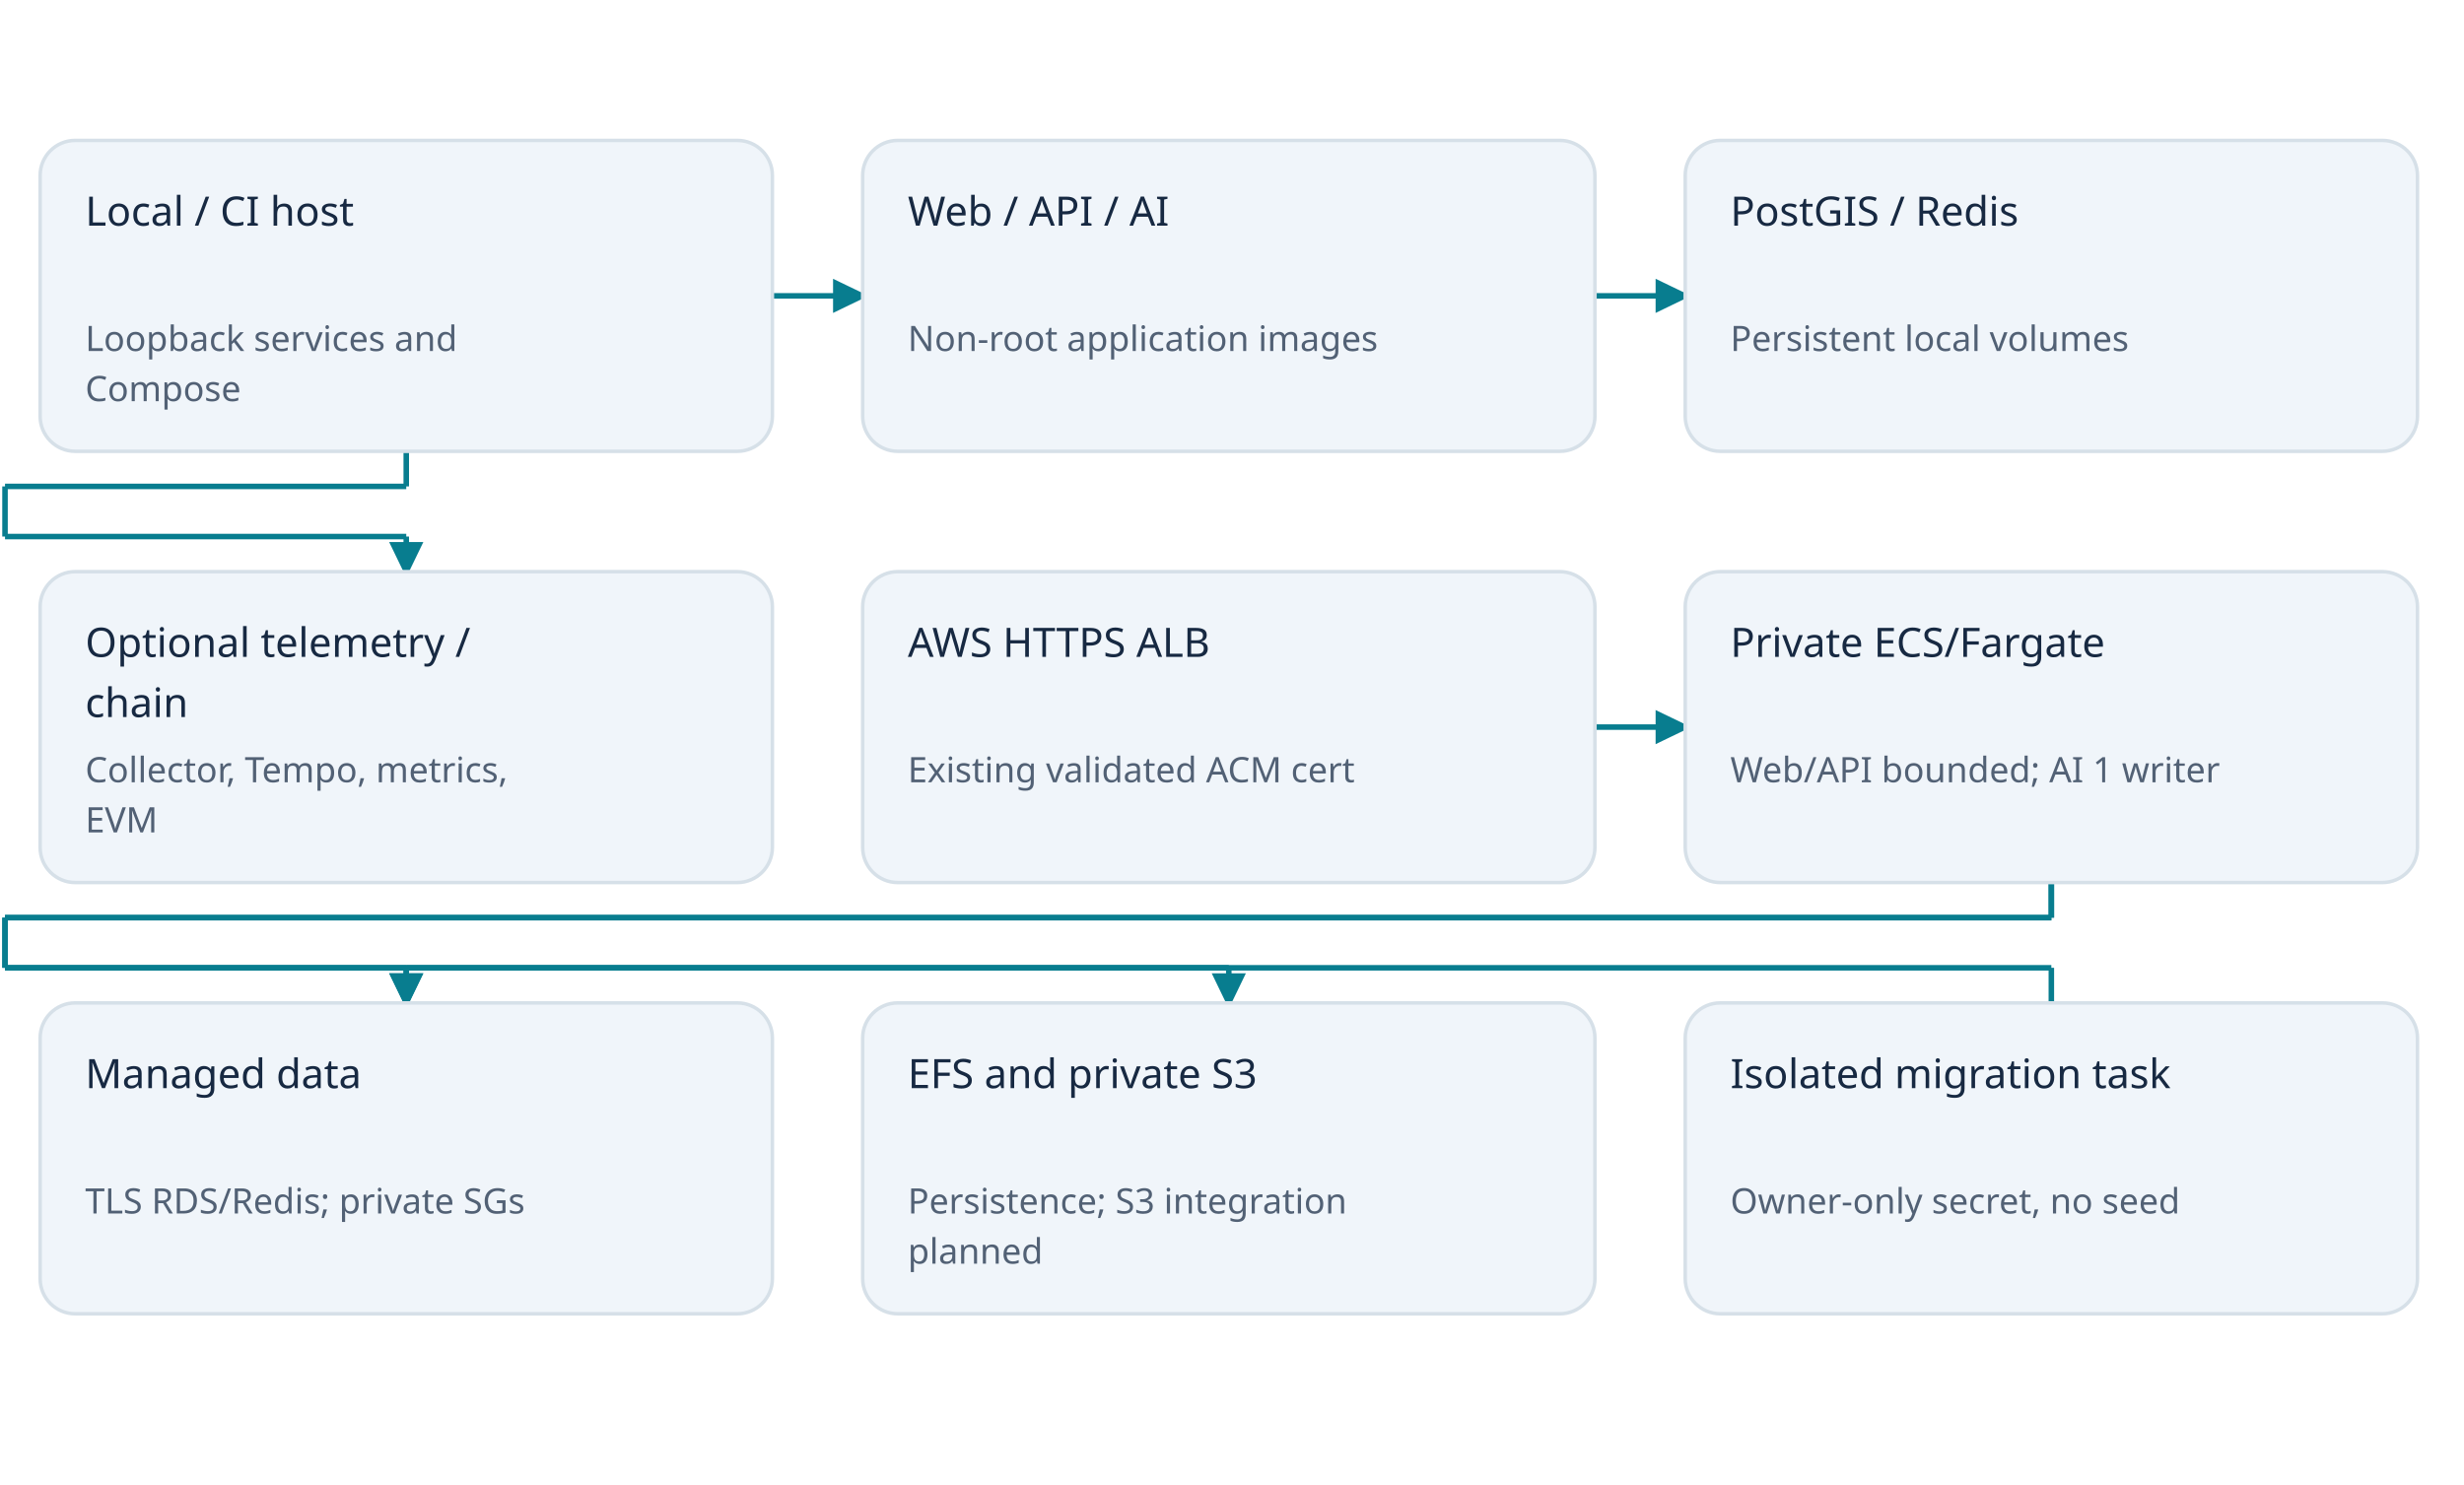
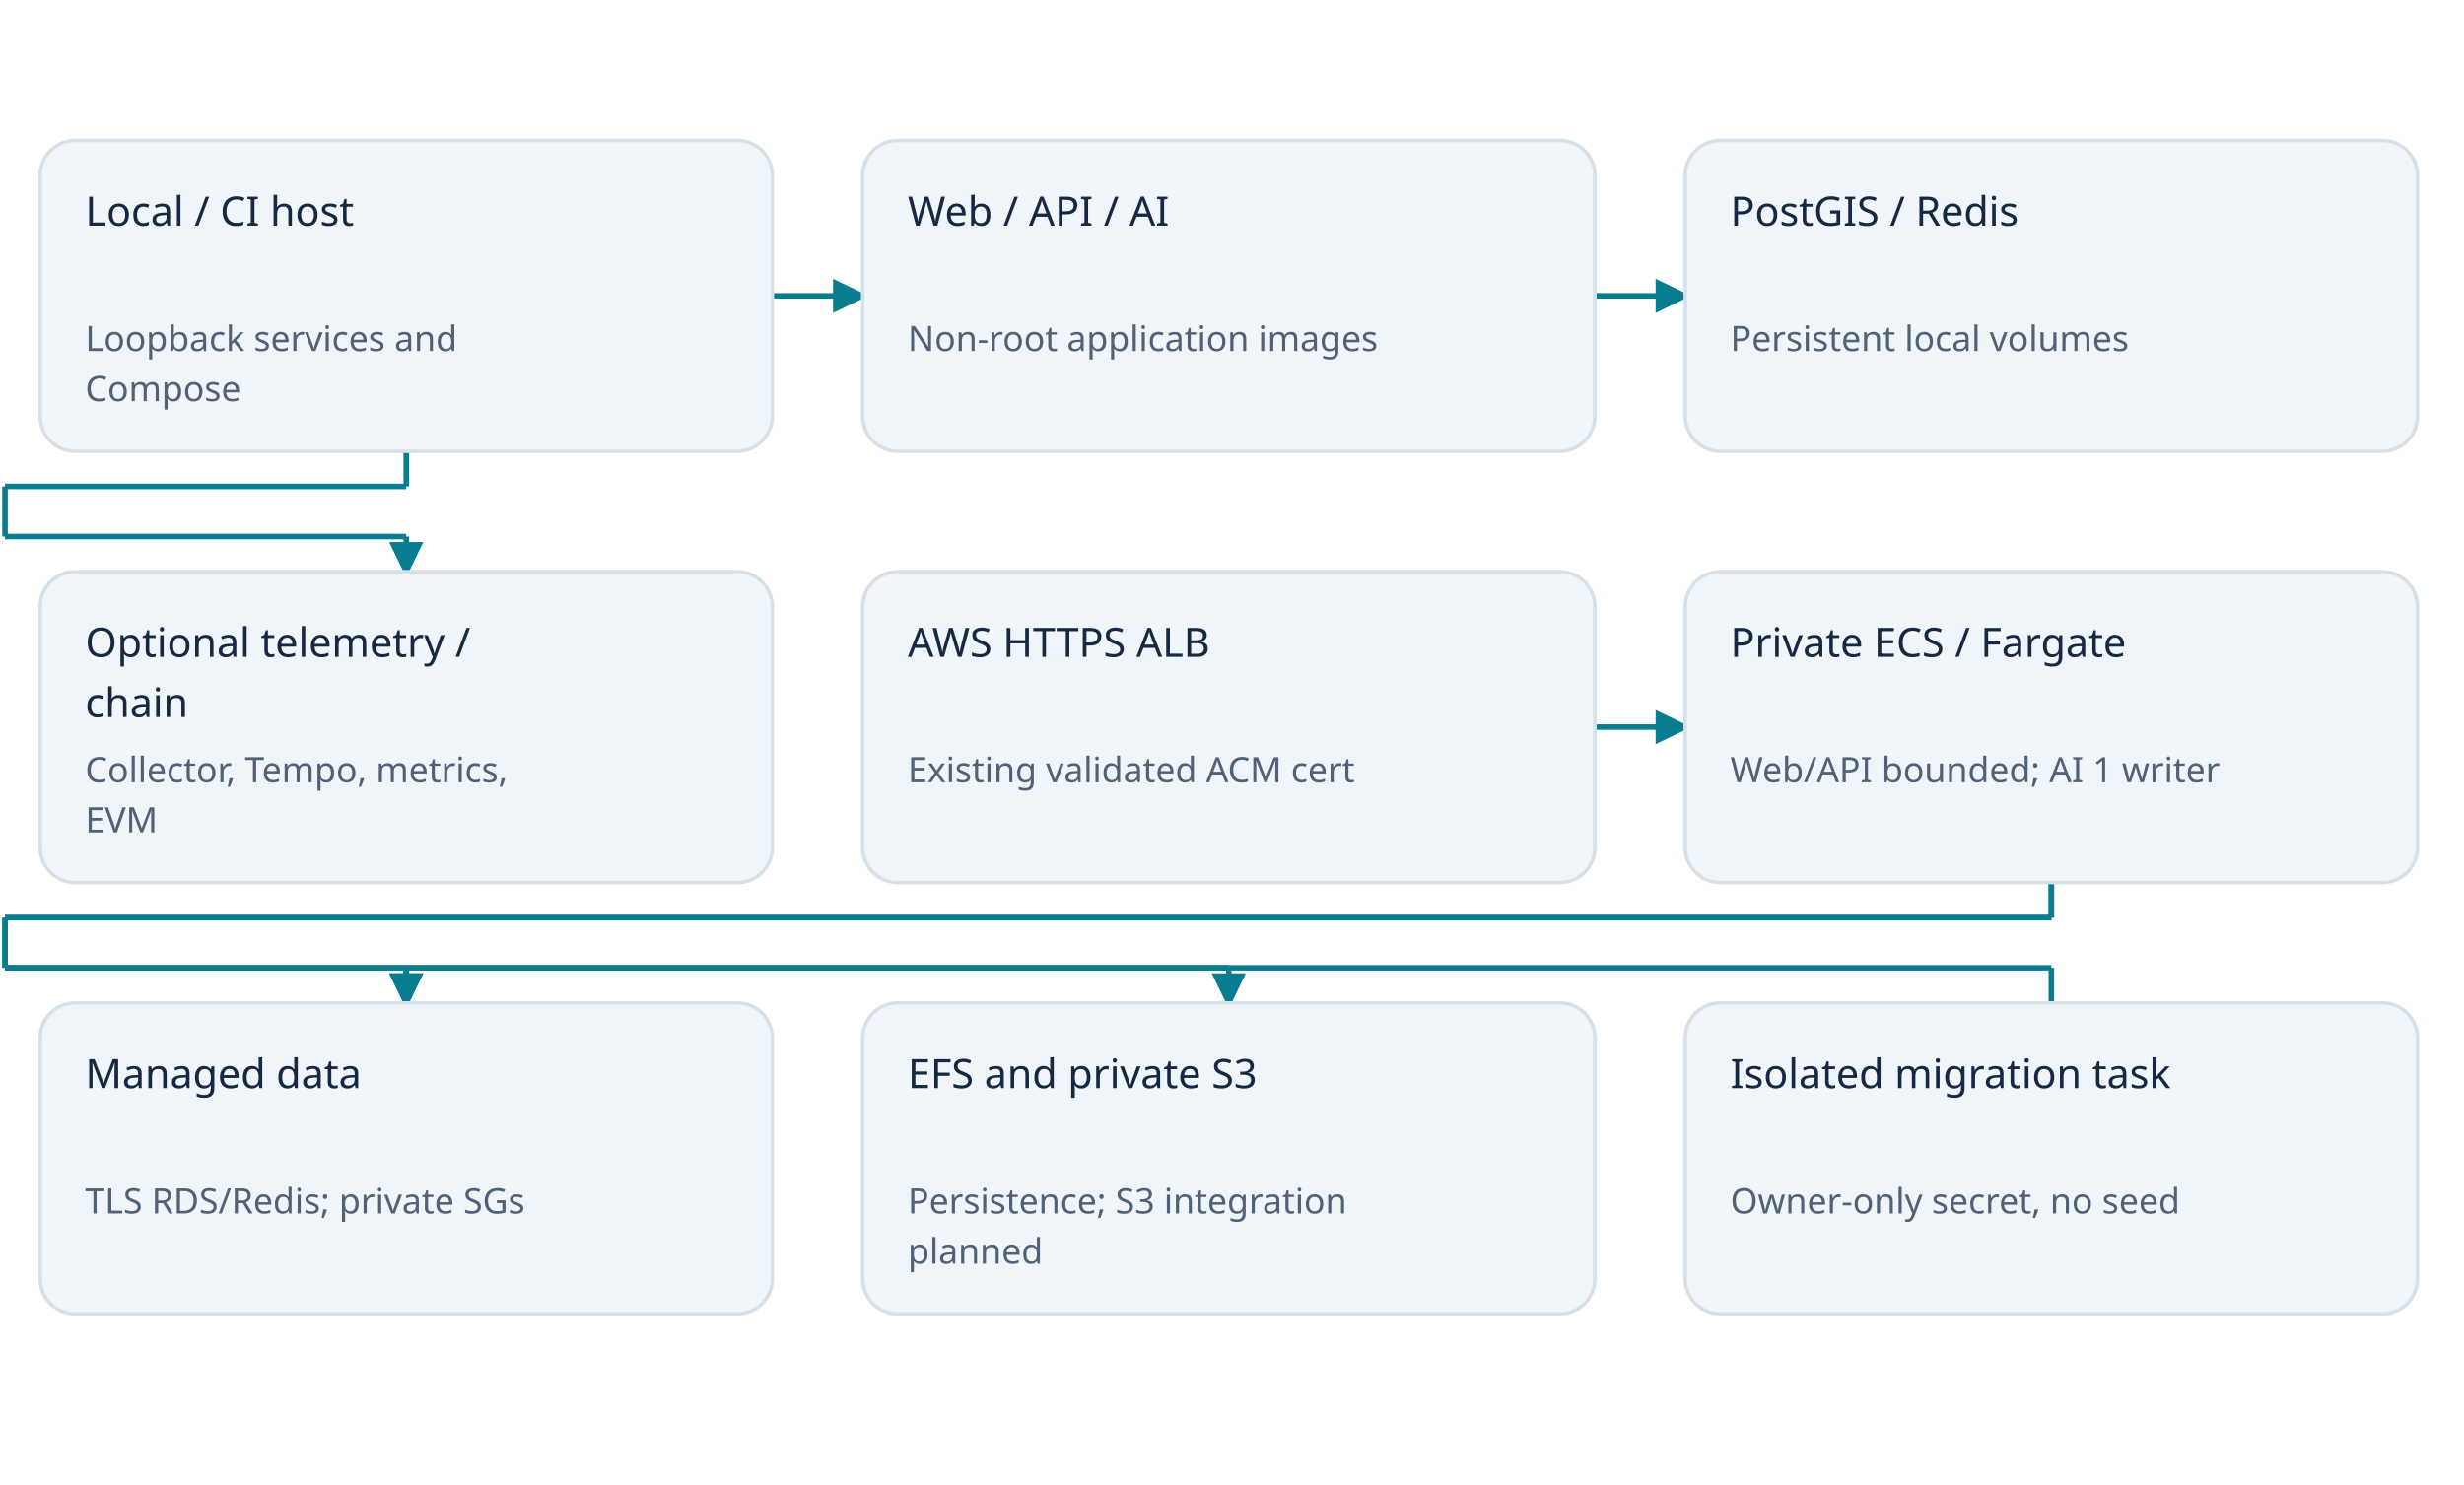
<svg xmlns="http://www.w3.org/2000/svg" width="491.276" height="296" preserveAspectRatio="xMinYMin meet" viewBox="0 0 491 296" version="1.0" fill-rule="evenodd">
  <clipPath id="clip">
    <rect x="0" y="0" width="491.276" height="296" />
  </clipPath>
  <g id="group" transform="scale(1,-1) translate(0,-296)" style="clip-path: url(#clip)">
    <g transform="">
      <path d="M 154,237 L 172,237 Z" style="stroke: rgb(3%,49%,56%); stroke-linecap: butt; stroke-width: 1.1;" />
      <polygon points="172 237, 166.597 239.61, 166.597 234.39" style="stroke: rgb(3%,49%,56%); stroke-linecap: butt; stroke-width: 1; fill: rgb(3%,49%,56%); fill-rule: evenodd;" />
      <path d="M 318,237 L 336,237 Z" style="stroke: rgb(3%,49%,56%); stroke-linecap: butt; stroke-width: 1.1;" />
      <polygon points="336 237, 330.597 239.61, 330.597 234.39" style="stroke: rgb(3%,49%,56%); stroke-linecap: butt; stroke-width: 1; fill: rgb(3%,49%,56%); fill-rule: evenodd;" />
      <path d="M 81,206 L 81,199 Z" style="stroke: rgb(3%,49%,56%); stroke-linecap: butt; stroke-width: 1.1;" />
      <path d="M 81,199 L 1,199 Z" style="stroke: rgb(3%,49%,56%); stroke-linecap: butt; stroke-width: 1.1;" />
      <path d="M 1,199 L 1,189 Z" style="stroke: rgb(3%,49%,56%); stroke-linecap: butt; stroke-width: 1.1;" />
      <path d="M 1,189 L 81,189 Z" style="stroke: rgb(3%,49%,56%); stroke-linecap: butt; stroke-width: 1.1;" />
      <path d="M 81,189 L 81,182 Z" style="stroke: rgb(3%,49%,56%); stroke-linecap: butt; stroke-width: 1.1;" />
      <polygon points="81 182, 83.61 187.403, 78.39 187.403" style="stroke: rgb(3%,49%,56%); stroke-linecap: butt; stroke-width: 1; fill: rgb(3%,49%,56%); fill-rule: evenodd;" />
      <path d="M 318,151 L 336,151 Z" style="stroke: rgb(3%,49%,56%); stroke-linecap: butt; stroke-width: 1.1;" />
      <polygon points="336 151, 330.597 153.61, 330.597 148.39" style="stroke: rgb(3%,49%,56%); stroke-linecap: butt; stroke-width: 1; fill: rgb(3%,49%,56%); fill-rule: evenodd;" />
      <path d="M 409,120 L 409,113 Z" style="stroke: rgb(3%,49%,56%); stroke-linecap: butt; stroke-width: 1.1;" />
      <path d="M 409,113 L 1,113 Z" style="stroke: rgb(3%,49%,56%); stroke-linecap: butt; stroke-width: 1.1;" />
      <path d="M 1,113 L 1,103 Z" style="stroke: rgb(3%,49%,56%); stroke-linecap: butt; stroke-width: 1.1;" />
      <path d="M 1,103 L 81,103 Z" style="stroke: rgb(3%,49%,56%); stroke-linecap: butt; stroke-width: 1.1;" />
      <path d="M 81,103 L 81,96 Z" style="stroke: rgb(3%,49%,56%); stroke-linecap: butt; stroke-width: 1.1;" />
      <polygon points="81 96, 83.61 101.403, 78.39 101.403" style="stroke: rgb(3%,49%,56%); stroke-linecap: butt; stroke-width: 1; fill: rgb(3%,49%,56%); fill-rule: evenodd;" />
      <path d="M 409,120 L 409,113 Z" style="stroke: rgb(3%,49%,56%); stroke-linecap: butt; stroke-width: 1.1;" />
      <path d="M 409,113 L 1,113 Z" style="stroke: rgb(3%,49%,56%); stroke-linecap: butt; stroke-width: 1.1;" />
      <path d="M 1,113 L 1,103 Z" style="stroke: rgb(3%,49%,56%); stroke-linecap: butt; stroke-width: 1.1;" />
      <path d="M 1,103 L 245,103 Z" style="stroke: rgb(3%,49%,56%); stroke-linecap: butt; stroke-width: 1.1;" />
      <path d="M 245,103 L 245,96 Z" style="stroke: rgb(3%,49%,56%); stroke-linecap: butt; stroke-width: 1.1;" />
      <polygon points="245 96, 247.61 101.403, 242.39 101.403" style="stroke: rgb(3%,49%,56%); stroke-linecap: butt; stroke-width: 1; fill: rgb(3%,49%,56%); fill-rule: evenodd;" />
      <path d="M 409,96 L 409,103 Z" style="stroke: rgb(3%,49%,56%); stroke-linecap: butt; stroke-width: 1.1;" />
      <path d="M 409,103 L 81,103 Z" style="stroke: rgb(3%,49%,56%); stroke-linecap: butt; stroke-width: 1.1;" />
      <path d="M 81,103 L 81,96 Z" style="stroke: rgb(3%,49%,56%); stroke-linecap: butt; stroke-width: 1.1;" />
      <polygon points="81 96, 83.61 101.403, 78.39 101.403" style="stroke: rgb(3%,49%,56%); stroke-linecap: butt; stroke-width: 1; fill: rgb(3%,49%,56%); fill-rule: evenodd;" />
      <rect x="8" y="206" width="146" height="62" rx="7" ry="7" style="stroke: rgb(84%,88%,91%); stroke-linecap: butt; stroke-width: 0.7; fill: rgb(94%,96%,98%); fill-rule: evenodd;" />
-       <text x="17" y="251" style="font-family: VeraBold; font-size: 8.1px;fill: rgb(9%,16%,26%); stroke:none;" transform="translate(0,502) scale(1,-1)">Local / CI host</text>
+       <text x="17" y="251" style="font-family: VeraBold; font-size: 8.1px;fill: rgb(9%,16%,26%); stroke:none;" transform="translate(0,502) scale(1,-1)">Local  /  CI host</text>
      <text x="17" y="226" style="font-family: Vera; font-size: 7px;fill: rgb(32%,38%,46%); stroke:none;" transform="translate(0,452) scale(1,-1)">Loopback services and</text>
      <text x="17" y="216" style="font-family: Vera; font-size: 7px;fill: rgb(32%,38%,46%); stroke:none;" transform="translate(0,432) scale(1,-1)">Compose</text>
      <rect x="172" y="206" width="146" height="62" rx="7" ry="7" style="stroke: rgb(84%,88%,91%); stroke-linecap: butt; stroke-width: 0.7; fill: rgb(94%,96%,98%); fill-rule: evenodd;" />
-       <text x="181" y="251" style="font-family: VeraBold; font-size: 8.1px;fill: rgb(9%,16%,26%); stroke:none;" transform="translate(0,502) scale(1,-1)">Web / API / AI</text>
+       <text x="181" y="251" style="font-family: VeraBold; font-size: 8.1px;fill: rgb(9%,16%,26%); stroke:none;" transform="translate(0,502) scale(1,-1)">Web  /  API  /  AI</text>
      <text x="181" y="226" style="font-family: Vera; font-size: 7px;fill: rgb(32%,38%,46%); stroke:none;" transform="translate(0,452) scale(1,-1)">Non-root application images</text>
      <rect x="336" y="206" width="146" height="62" rx="7" ry="7" style="stroke: rgb(84%,88%,91%); stroke-linecap: butt; stroke-width: 0.7; fill: rgb(94%,96%,98%); fill-rule: evenodd;" />
-       <text x="345" y="251" style="font-family: VeraBold; font-size: 8.1px;fill: rgb(9%,16%,26%); stroke:none;" transform="translate(0,502) scale(1,-1)">PostGIS / Redis</text>
+       <text x="345" y="251" style="font-family: VeraBold; font-size: 8.1px;fill: rgb(9%,16%,26%); stroke:none;" transform="translate(0,502) scale(1,-1)">PostGIS  /  Redis</text>
      <text x="345" y="226" style="font-family: Vera; font-size: 7px;fill: rgb(32%,38%,46%); stroke:none;" transform="translate(0,452) scale(1,-1)">Persistent local volumes</text>
      <rect x="8" y="120" width="146" height="62" rx="7" ry="7" style="stroke: rgb(84%,88%,91%); stroke-linecap: butt; stroke-width: 0.7; fill: rgb(94%,96%,98%); fill-rule: evenodd;" />
-       <text x="17" y="165" style="font-family: VeraBold; font-size: 8.1px;fill: rgb(9%,16%,26%); stroke:none;" transform="translate(0,330) scale(1,-1)">Optional telemetry /</text>
+       <text x="17" y="165" style="font-family: VeraBold; font-size: 8.1px;fill: rgb(9%,16%,26%); stroke:none;" transform="translate(0,330) scale(1,-1)">Optional telemetry  /</text>
      <text x="17" y="153" style="font-family: VeraBold; font-size: 8.1px;fill: rgb(9%,16%,26%); stroke:none;" transform="translate(0,306) scale(1,-1)">chain</text>
      <text x="17" y="140" style="font-family: Vera; font-size: 7px;fill: rgb(32%,38%,46%); stroke:none;" transform="translate(0,280) scale(1,-1)">Collector, Tempo, metrics,</text>
      <text x="17" y="130" style="font-family: Vera; font-size: 7px;fill: rgb(32%,38%,46%); stroke:none;" transform="translate(0,260) scale(1,-1)">EVM</text>
      <rect x="172" y="120" width="146" height="62" rx="7" ry="7" style="stroke: rgb(84%,88%,91%); stroke-linecap: butt; stroke-width: 0.7; fill: rgb(94%,96%,98%); fill-rule: evenodd;" />
      <text x="181" y="165" style="font-family: VeraBold; font-size: 8.1px;fill: rgb(9%,16%,26%); stroke:none;" transform="translate(0,330) scale(1,-1)">AWS HTTPS ALB</text>
      <text x="181" y="140" style="font-family: Vera; font-size: 7px;fill: rgb(32%,38%,46%); stroke:none;" transform="translate(0,280) scale(1,-1)">Existing validated ACM cert</text>
      <rect x="336" y="120" width="146" height="62" rx="7" ry="7" style="stroke: rgb(84%,88%,91%); stroke-linecap: butt; stroke-width: 0.7; fill: rgb(94%,96%,98%); fill-rule: evenodd;" />
-       <text x="345" y="165" style="font-family: VeraBold; font-size: 8.1px;fill: rgb(9%,16%,26%); stroke:none;" transform="translate(0,330) scale(1,-1)">Private ECS/Fargate</text>
+       <text x="345" y="165" style="font-family: VeraBold; font-size: 8.1px;fill: rgb(9%,16%,26%); stroke:none;" transform="translate(0,330) scale(1,-1)">Private ECS / Fargate</text>
      <text x="345" y="140" style="font-family: Vera; font-size: 7px;fill: rgb(32%,38%,46%); stroke:none;" transform="translate(0,280) scale(1,-1)">Web/API bounded; AI 1 writer</text>
      <rect x="8" y="34" width="146" height="62" rx="7" ry="7" style="stroke: rgb(84%,88%,91%); stroke-linecap: butt; stroke-width: 0.7; fill: rgb(94%,96%,98%); fill-rule: evenodd;" />
      <text x="17" y="79" style="font-family: VeraBold; font-size: 8.1px;fill: rgb(9%,16%,26%); stroke:none;" transform="translate(0,158) scale(1,-1)">Managed data</text>
      <text x="17" y="54" style="font-family: Vera; font-size: 7px;fill: rgb(32%,38%,46%); stroke:none;" transform="translate(0,108) scale(1,-1)">TLS RDS/Redis; private SGs</text>
      <rect x="172" y="34" width="146" height="62" rx="7" ry="7" style="stroke: rgb(84%,88%,91%); stroke-linecap: butt; stroke-width: 0.7; fill: rgb(94%,96%,98%); fill-rule: evenodd;" />
      <text x="181" y="79" style="font-family: VeraBold; font-size: 8.1px;fill: rgb(9%,16%,26%); stroke:none;" transform="translate(0,158) scale(1,-1)">EFS and private S3</text>
      <text x="181" y="54" style="font-family: Vera; font-size: 7px;fill: rgb(32%,38%,46%); stroke:none;" transform="translate(0,108) scale(1,-1)">Persistence; S3 integration</text>
      <text x="181" y="44" style="font-family: Vera; font-size: 7px;fill: rgb(32%,38%,46%); stroke:none;" transform="translate(0,88) scale(1,-1)">planned</text>
      <rect x="336" y="34" width="146" height="62" rx="7" ry="7" style="stroke: rgb(84%,88%,91%); stroke-linecap: butt; stroke-width: 0.7; fill: rgb(94%,96%,98%); fill-rule: evenodd;" />
      <text x="345" y="79" style="font-family: VeraBold; font-size: 8.1px;fill: rgb(9%,16%,26%); stroke:none;" transform="translate(0,158) scale(1,-1)">Isolated migration task</text>
      <text x="345" y="54" style="font-family: Vera; font-size: 7px;fill: rgb(32%,38%,46%); stroke:none;" transform="translate(0,108) scale(1,-1)">Owner-only secret, no seed</text>
    </g>
  </g>
</svg>
